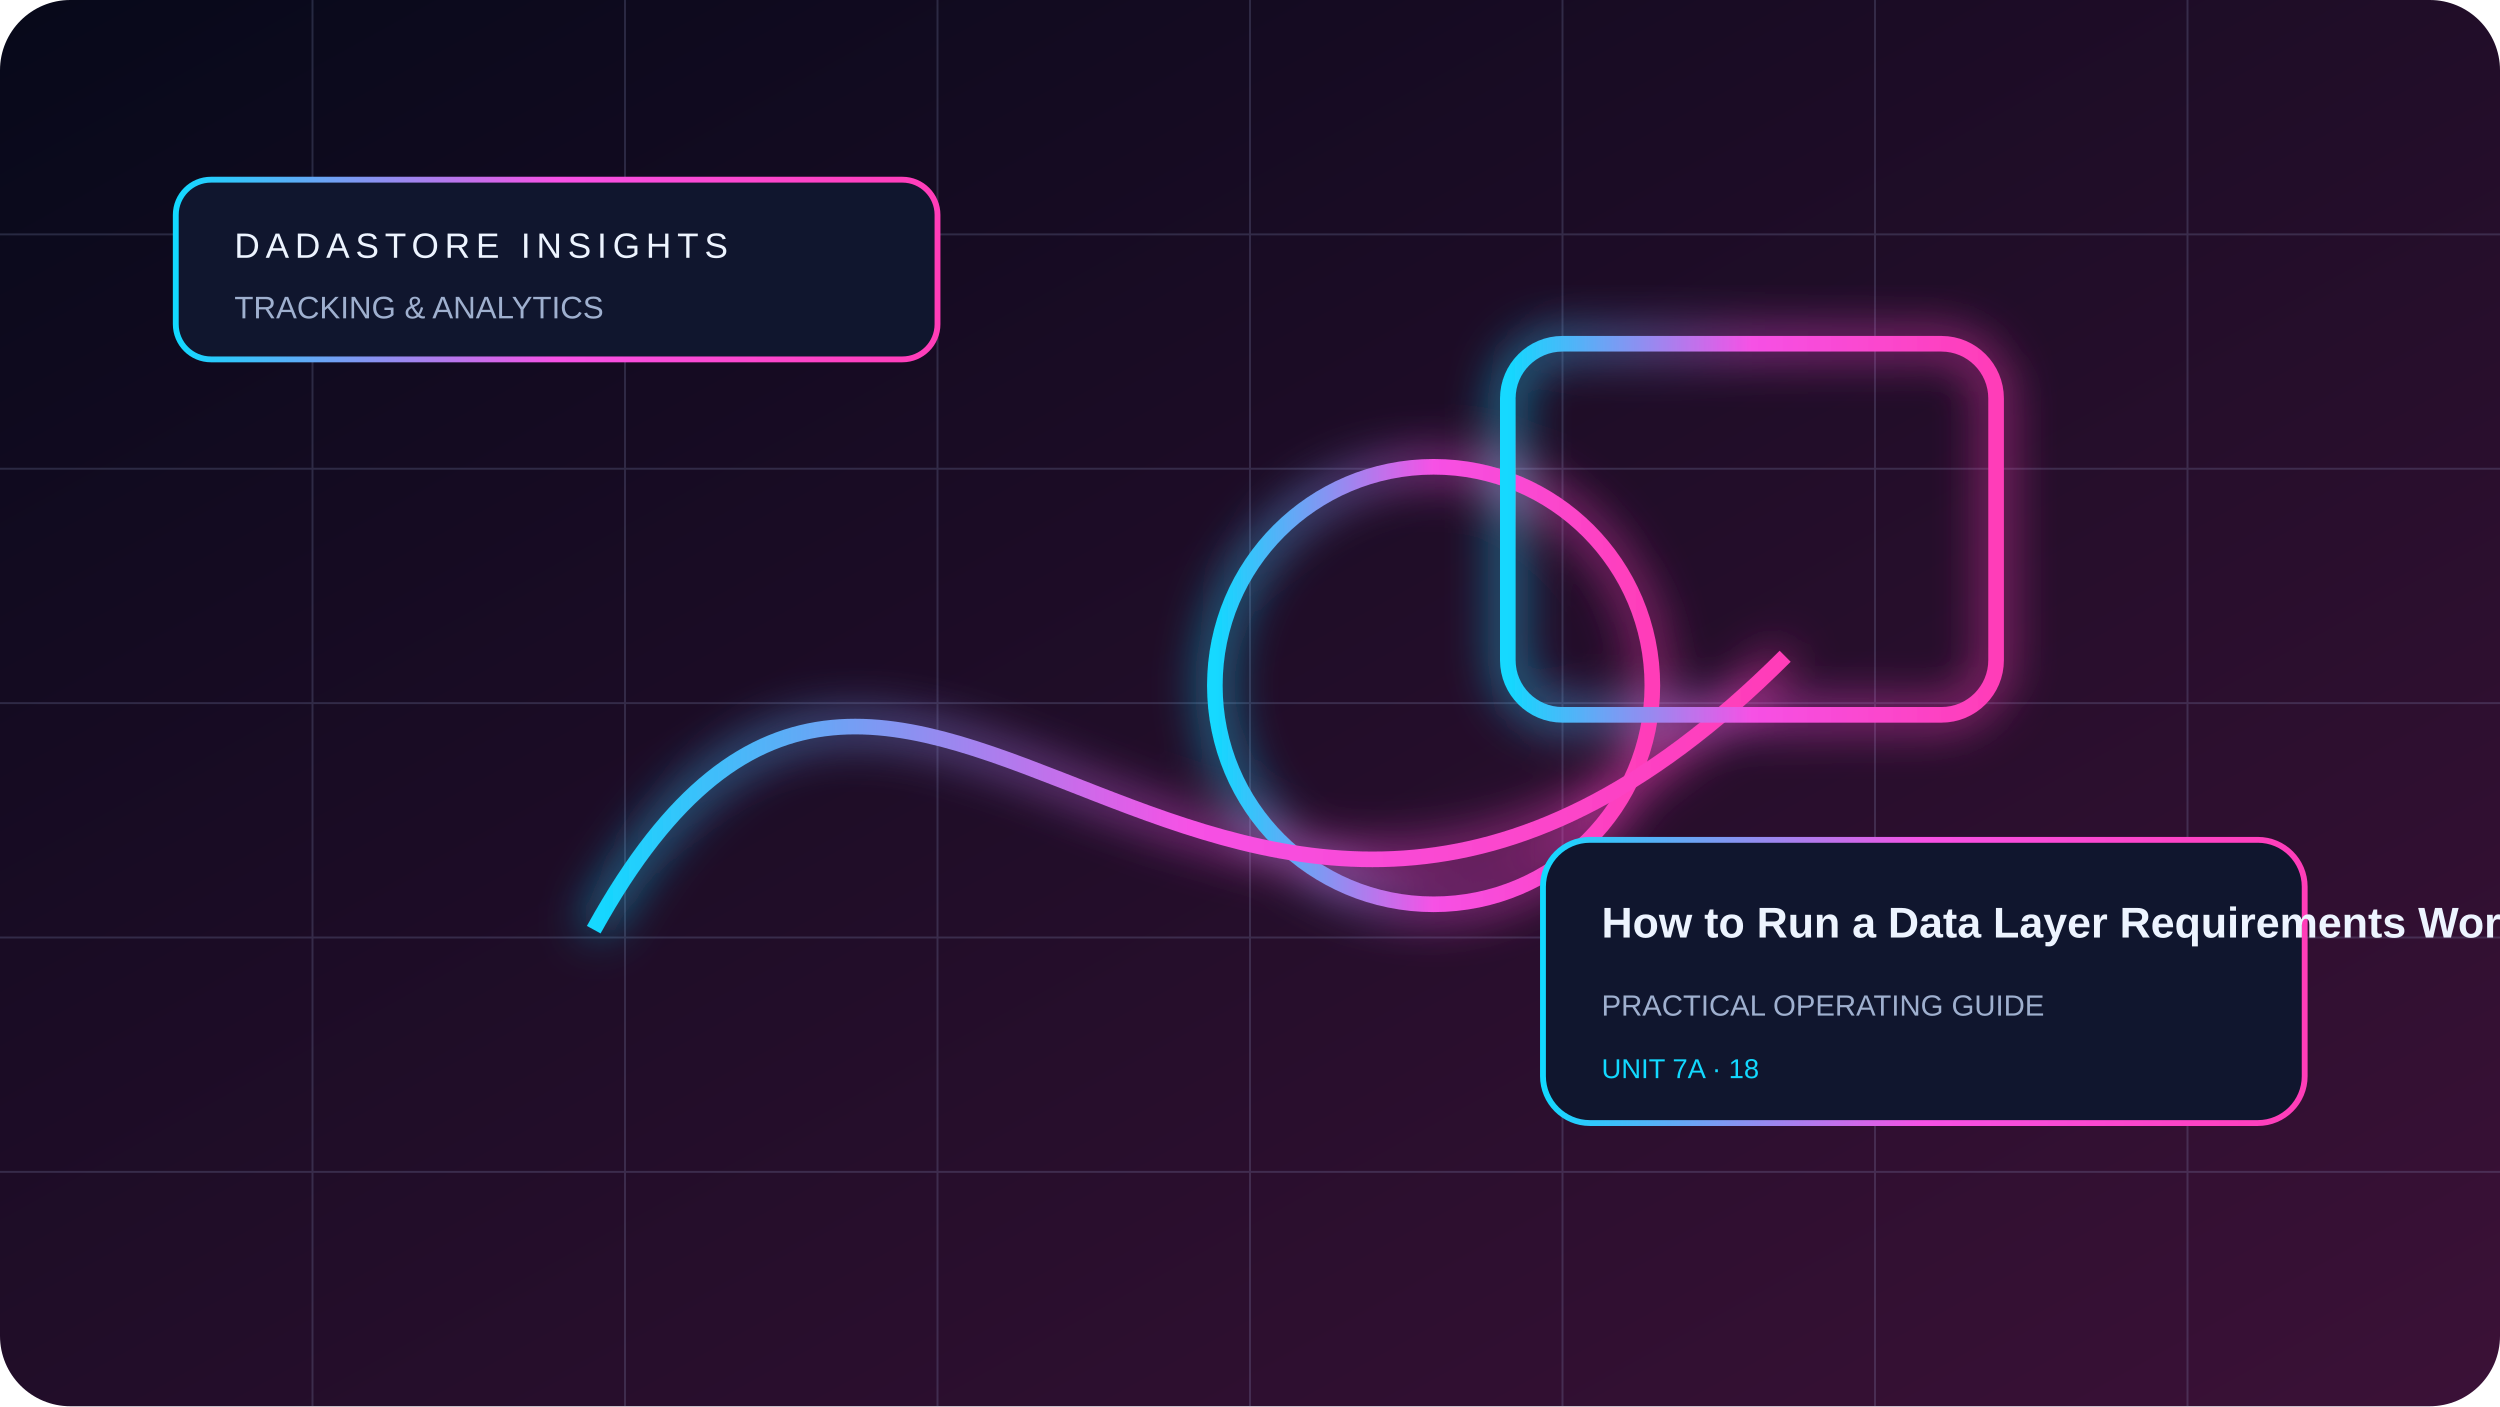
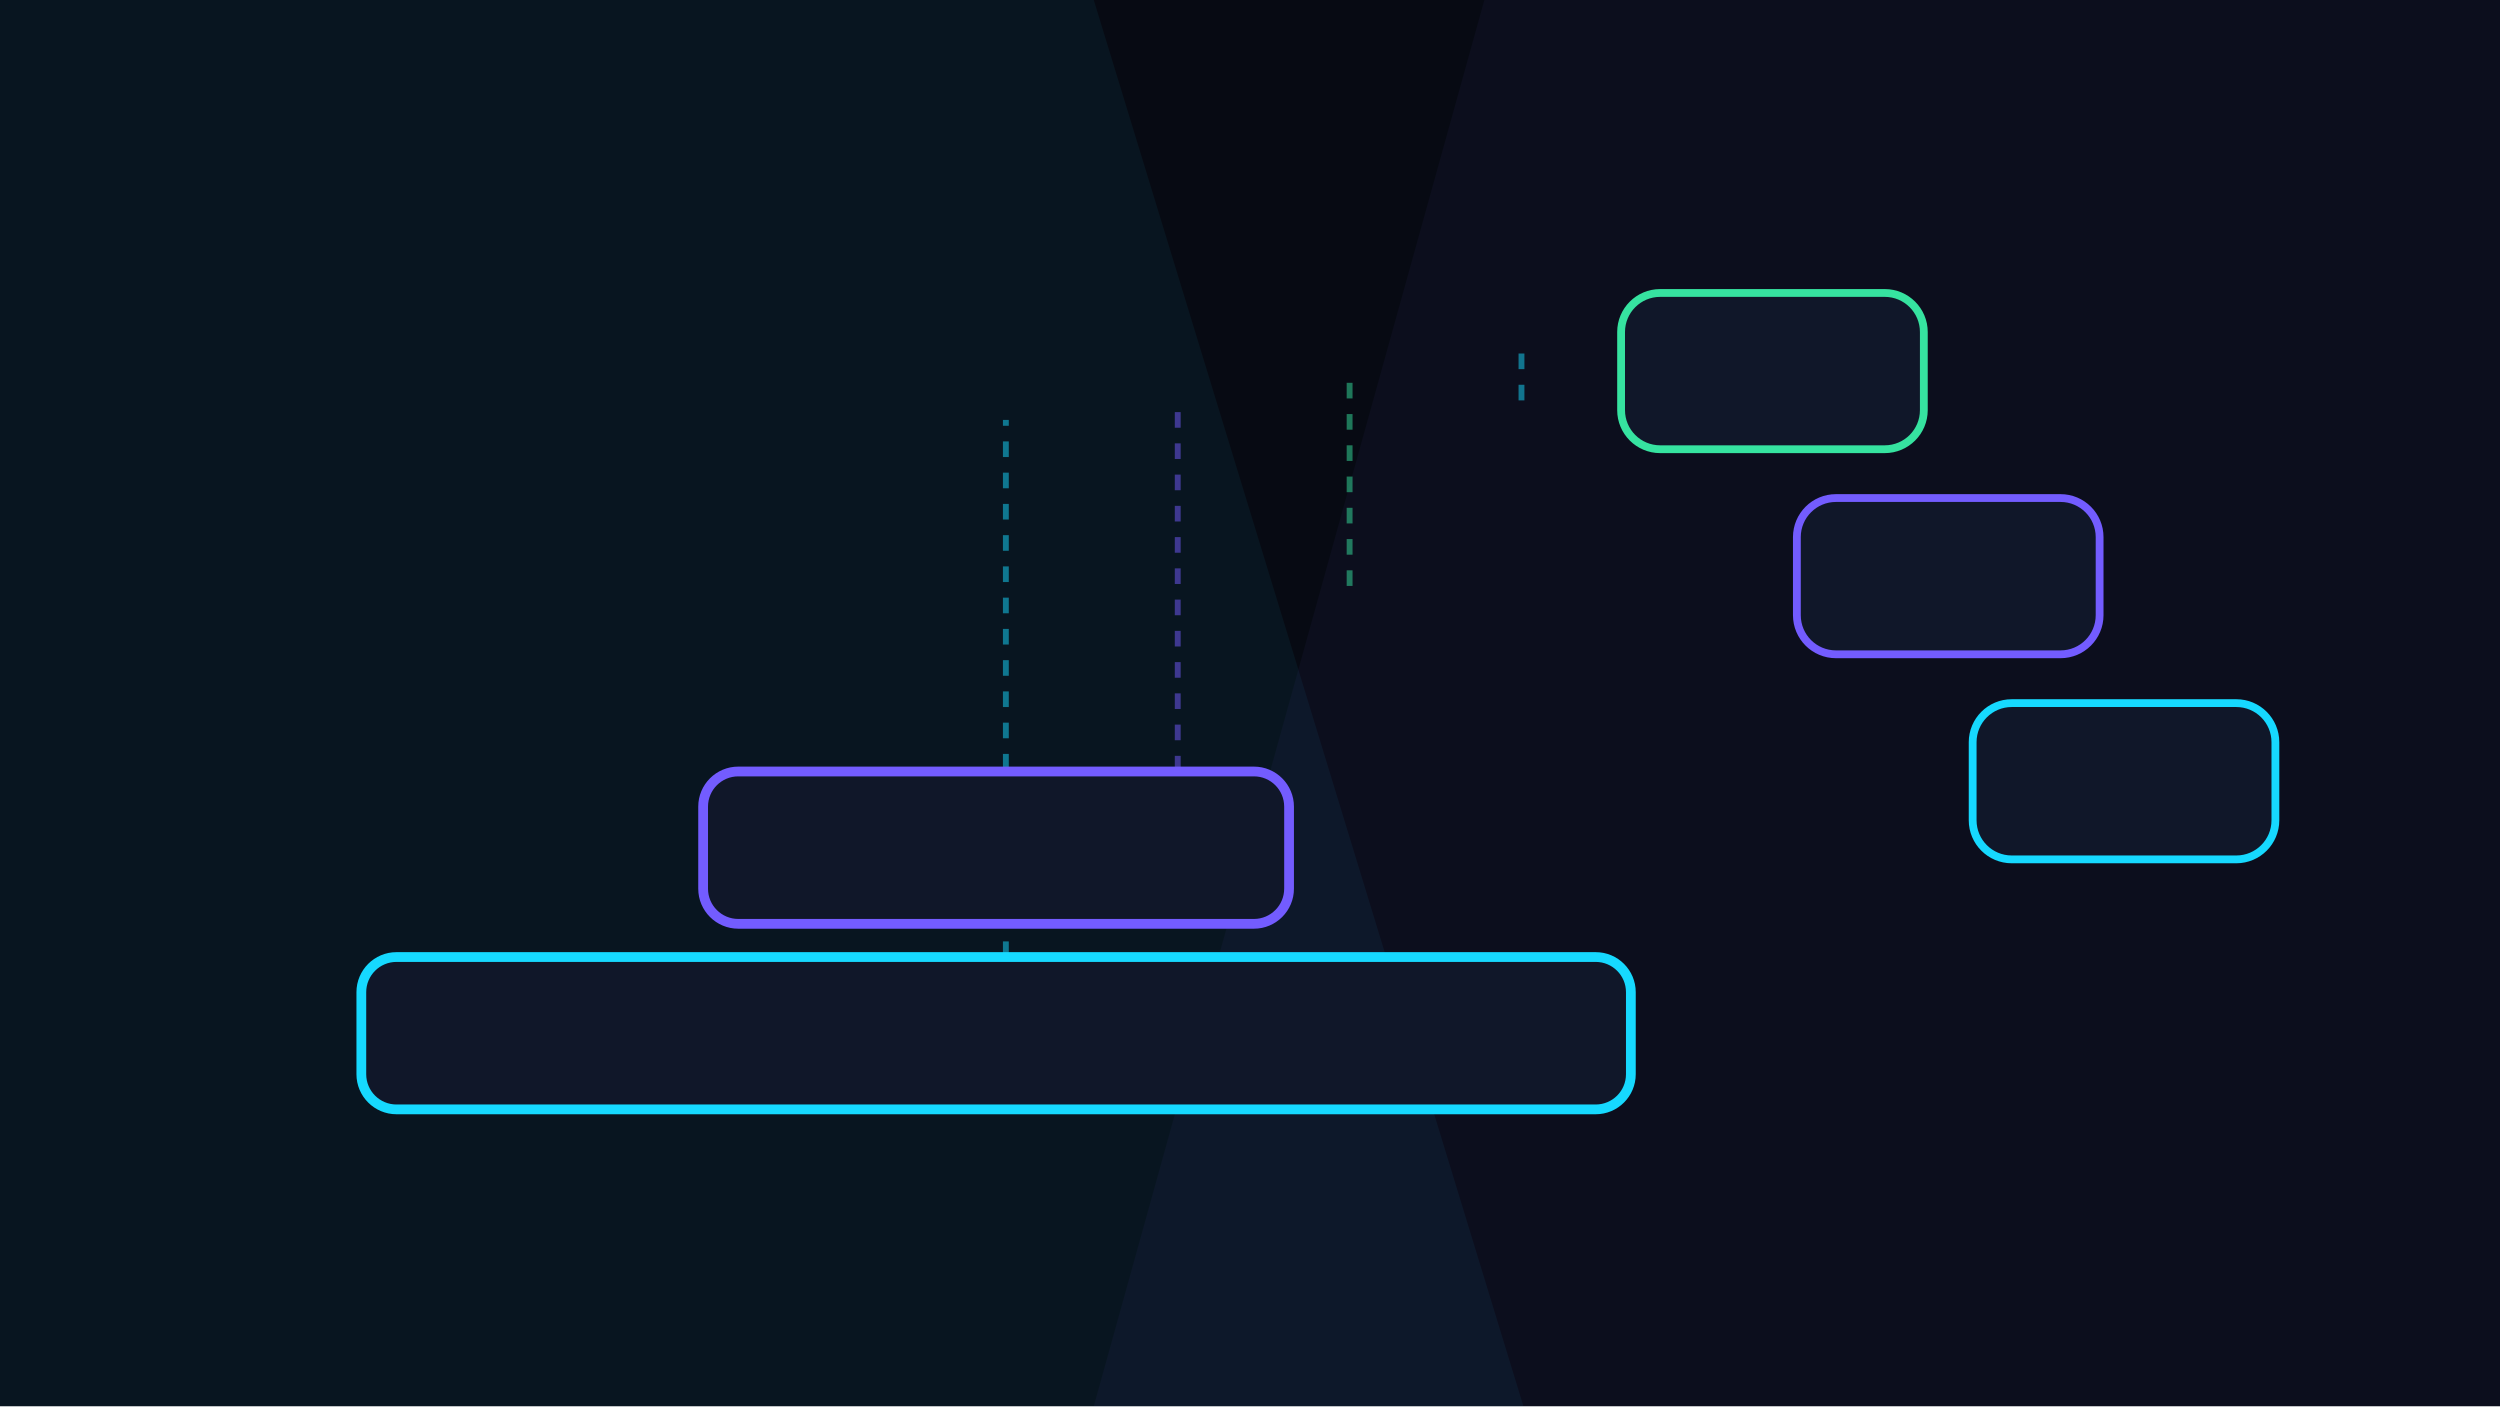
- <svg xmlns="http://www.w3.org/2000/svg" viewBox="0 0 1280 720" role="img" aria-labelledby="title desc">
+ <svg xmlns="http://www.w3.org/2000/svg" width="1280" height="720" viewBox="0 0 1280 720" role="img" aria-labelledby="u7d-title-18 u7d-desc-18" data-unit7d-composition="u7d-18-run-a-data-layer-requirements-workshop" data-unit7d-family="data-layer workshop map">
  <defs>
-     <linearGradient id="bg" x1="0" y1="0" x2="1" y2="1">
-       <stop stop-color="#07091a" />
-       <stop offset="1" stop-color="hsl(306 55% 15%)" />
+     <linearGradient id="u7d-accent-18" x1="0" y1="0" x2="1" y2="1">
+       <stop stop-color="#16d9ff" />
+       <stop offset=".55" stop-color="#735cff" />
+       <stop offset="1" stop-color="#36e3a0" />
    </linearGradient>
-     <linearGradient id="line" x1="0" y1="0" x2="1" y2="0">
-       <stop stop-color="#12d9ff" />
-       <stop offset=".5" stop-color="hsl(306 90% 64%)" />
-       <stop offset="1" stop-color="#ff3db8" />
-     </linearGradient>
-     <filter id="glow">
-       <feGaussianBlur stdDeviation="12" result="b" />
-       <feMerge>
-         <feMergeNode in="b" />
-         <feMergeNode in="SourceGraphic" />
-       </feMerge>
-     </filter>
  </defs>
-   <rect width="1280" height="720" rx="36" fill="url(#bg)" />
-   <g opacity=".18" stroke="#a8b8e8">
-     <path d="M0 120H1280M0 240H1280M0 360H1280M0 480H1280M0 600H1280" />
-     <path d="M160 0V720M320 0V720M480 0V720M640 0V720M800 0V720M960 0V720M1120 0V720" />
+   <rect width="1280" height="720" fill="#070a13" />
+   <path d="M0 0H560L780 720H0Z" fill="#16d9ff" opacity=".055" />
+   <path d="M1280 0H760L560 720H1280Z" fill="#735cff" opacity=".045" />
+   <g data-visual-type="map">
+     <rect x="185" y="490" width="650" height="78" rx="18" fill="#101729" stroke="#16d9ff" stroke-width="5" opacity="1" />
+     <line x1="515" y1="490" x2="515" y2="215" stroke="#16d9ff" stroke-width="3" opacity="0.5" stroke-dasharray="8 8" />
+     <rect x="360" y="395" width="300" height="78" rx="18" fill="#101729" stroke="#735cff" stroke-width="5" opacity="1" />
+     <line x1="603" y1="395" x2="603" y2="203" stroke="#735cff" stroke-width="3" opacity="0.5" stroke-dasharray="8 8" />
+     <rect x="535" y="300" width="-50" height="78" rx="18" fill="#101729" stroke="#36e3a0" stroke-width="5" opacity="1" />
+     <line x1="691" y1="300" x2="691" y2="191" stroke="#36e3a0" stroke-width="3" opacity="0.5" stroke-dasharray="8 8" />
+     <rect x="710" y="205" width="-400" height="78" rx="18" fill="#101729" stroke="#16d9ff" stroke-width="5" opacity="1" />
+     <line x1="779" y1="205" x2="779" y2="179" stroke="#16d9ff" stroke-width="3" opacity="0.5" stroke-dasharray="8 8" />
+     <rect x="830" y="150" width="155" height="80" rx="20" fill="#101729" stroke="#36e3a0" stroke-width="4" opacity="1" />
+     <rect x="920" y="255" width="155" height="80" rx="20" fill="#101729" stroke="#735cff" stroke-width="4" opacity="1" />
+     <rect x="1010" y="360" width="155" height="80" rx="20" fill="#101729" stroke="#16d9ff" stroke-width="4" opacity="1" />
  </g>
-   <g fill="none" stroke="url(#line)" stroke-width="8" filter="url(#glow)">
-     <circle cx="734" cy="351" r="112" />
-     <path d="M304 476 C464 186,624 626,914 336" />
-     <rect x="772" y="176" width="250" height="190" rx="28" />
-   </g>
-   <g fill="#10162e" stroke="url(#line)" stroke-width="3">
-     <rect x="90" y="92" width="390" height="92" rx="18" />
-     <rect x="790" y="430" width="390" height="145" rx="24" />
-   </g>
-   <g fill="#edf4ff" font-family="Arial,sans-serif">
-     <text x="120" y="132" font-size="18" letter-spacing="3">DADASTORE INSIGHTS</text>
-     <text x="120" y="163" font-size="16" fill="#9fb0cf">TRACKING &amp; ANALYTICS</text>
-     <text x="820" y="480" font-size="22" font-weight="700">How to Run a Data Layer Requirements Workshop</text>
-     <text x="820" y="520" font-size="15" fill="#9fb0cf">PRACTICAL OPERATING GUIDE</text>
-     <text x="820" y="552" font-size="14" fill="#12d9ff">UNIT 7A · 18</text>
-   </g>
+   <path d="M70 665H1210" stroke="url(#u7d-accent-18)" stroke-width="3" opacity=".5" />
</svg>
